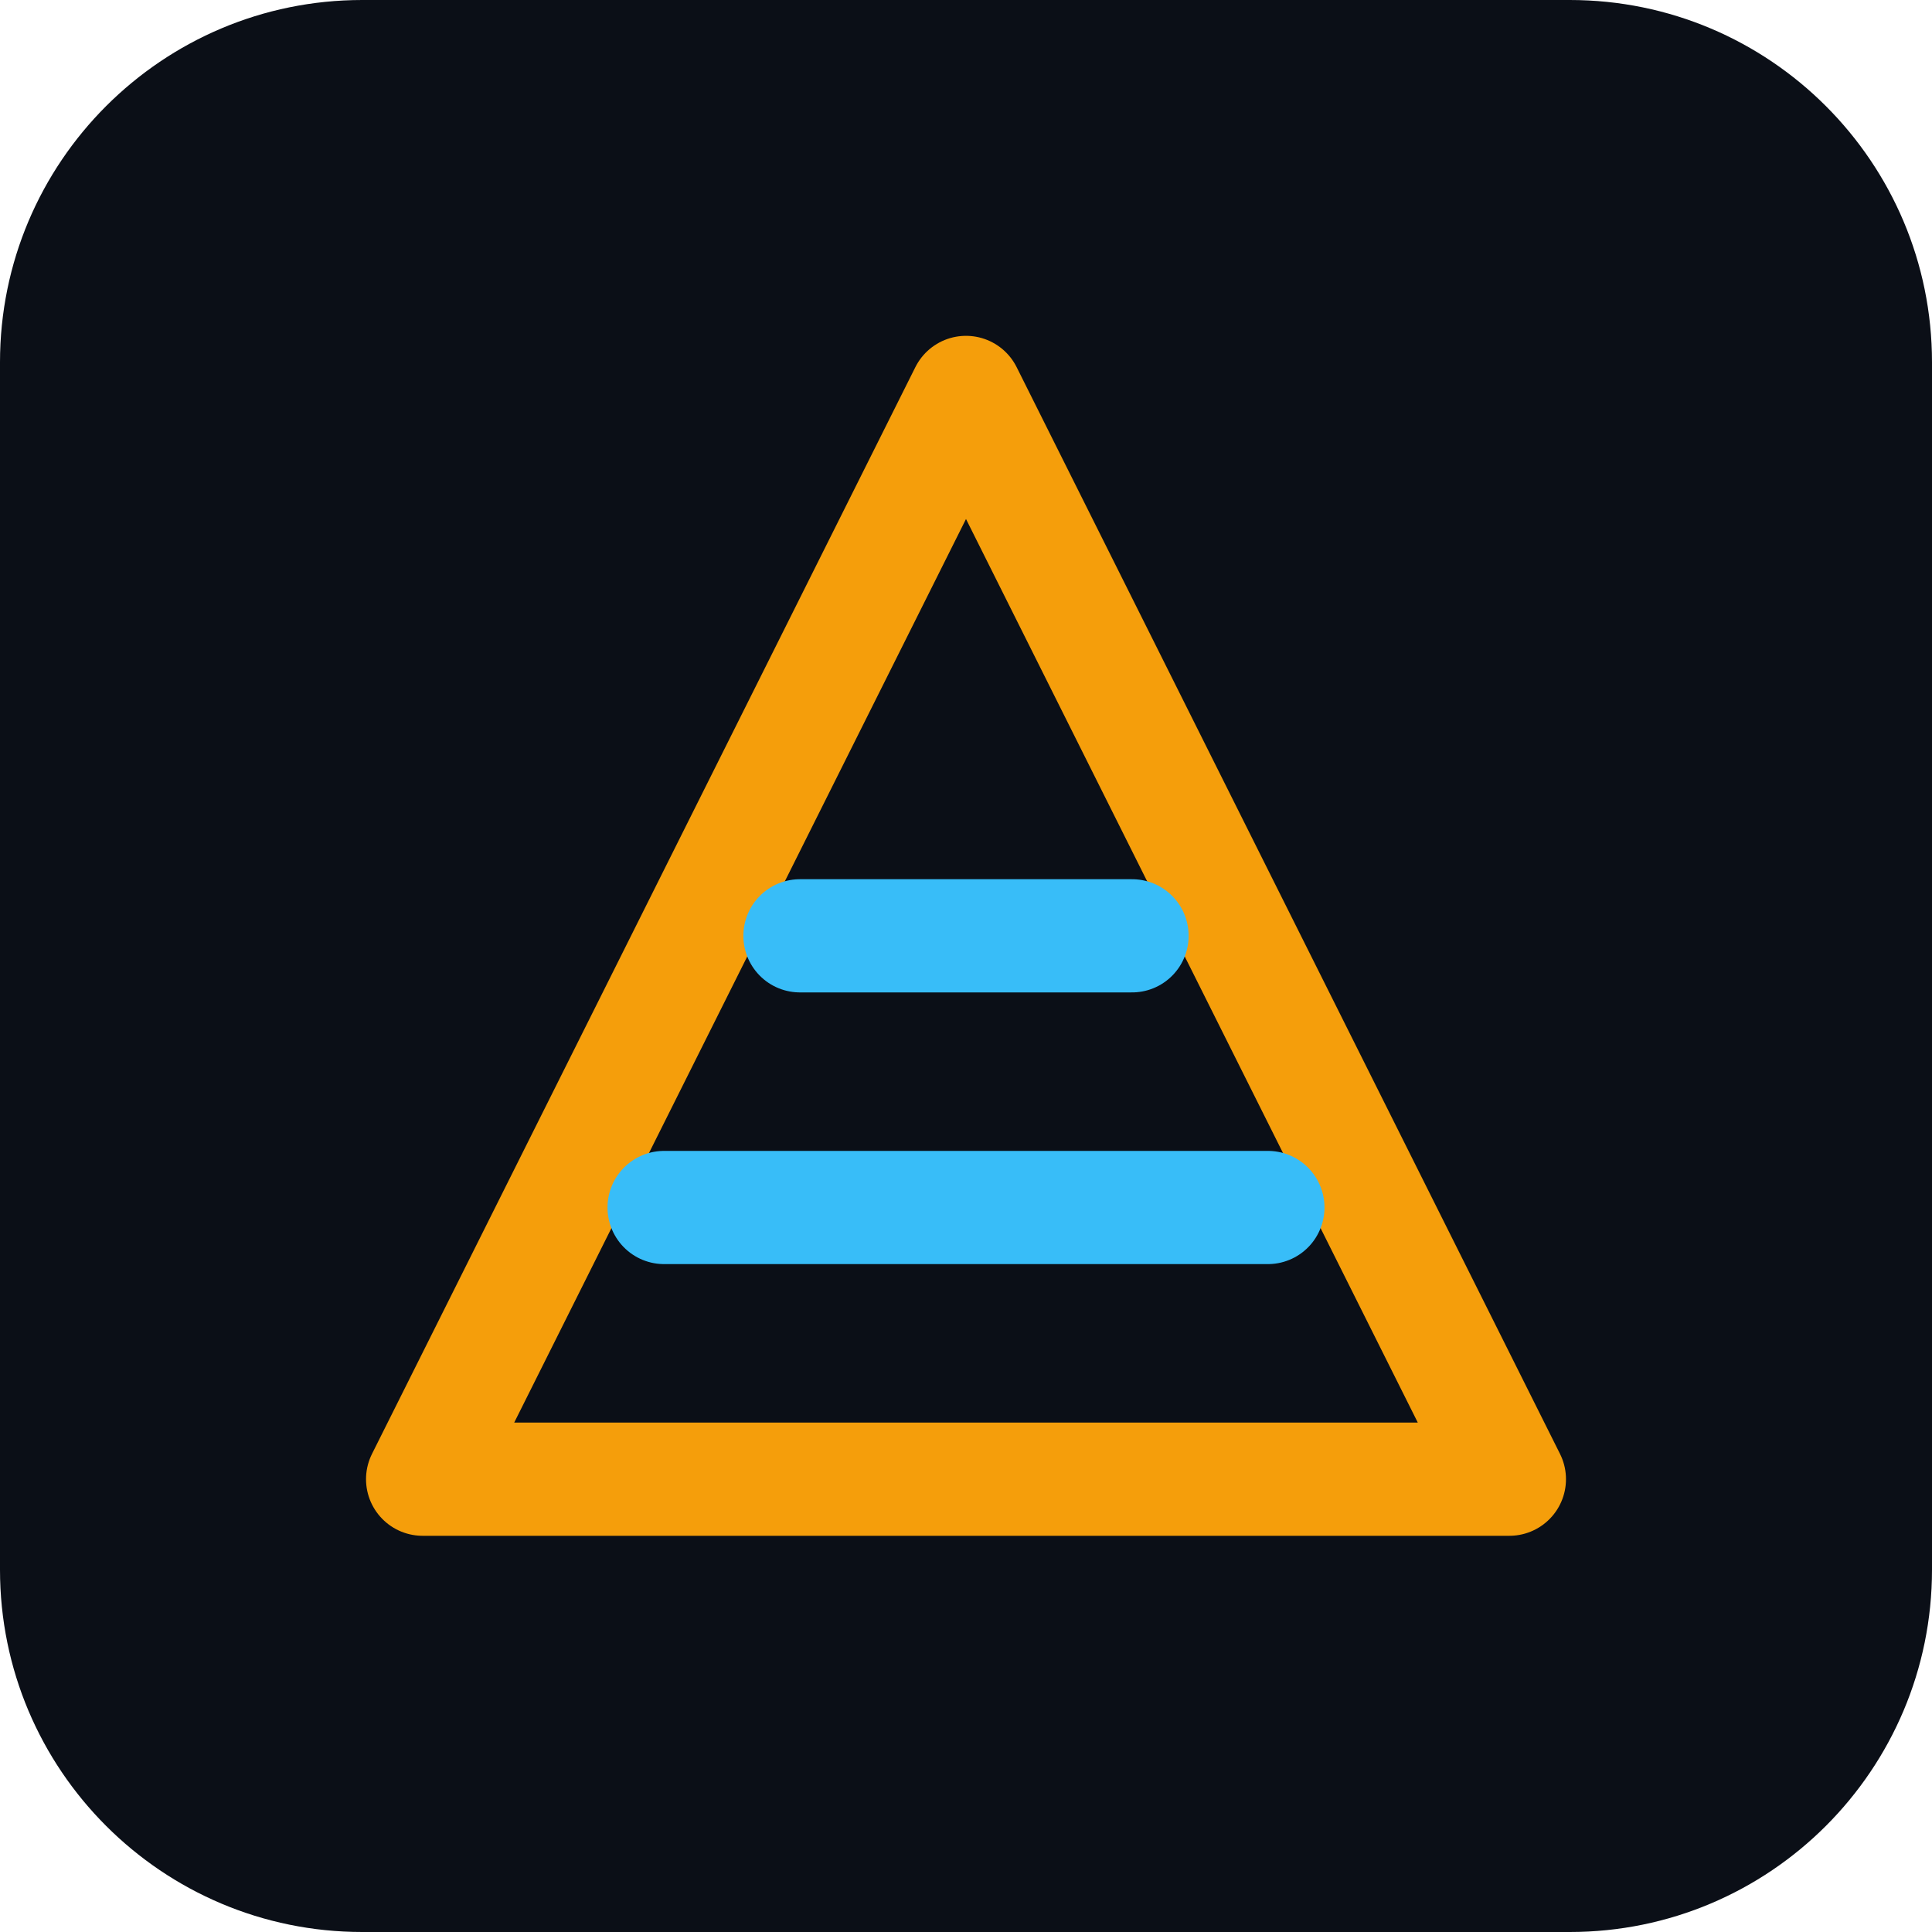
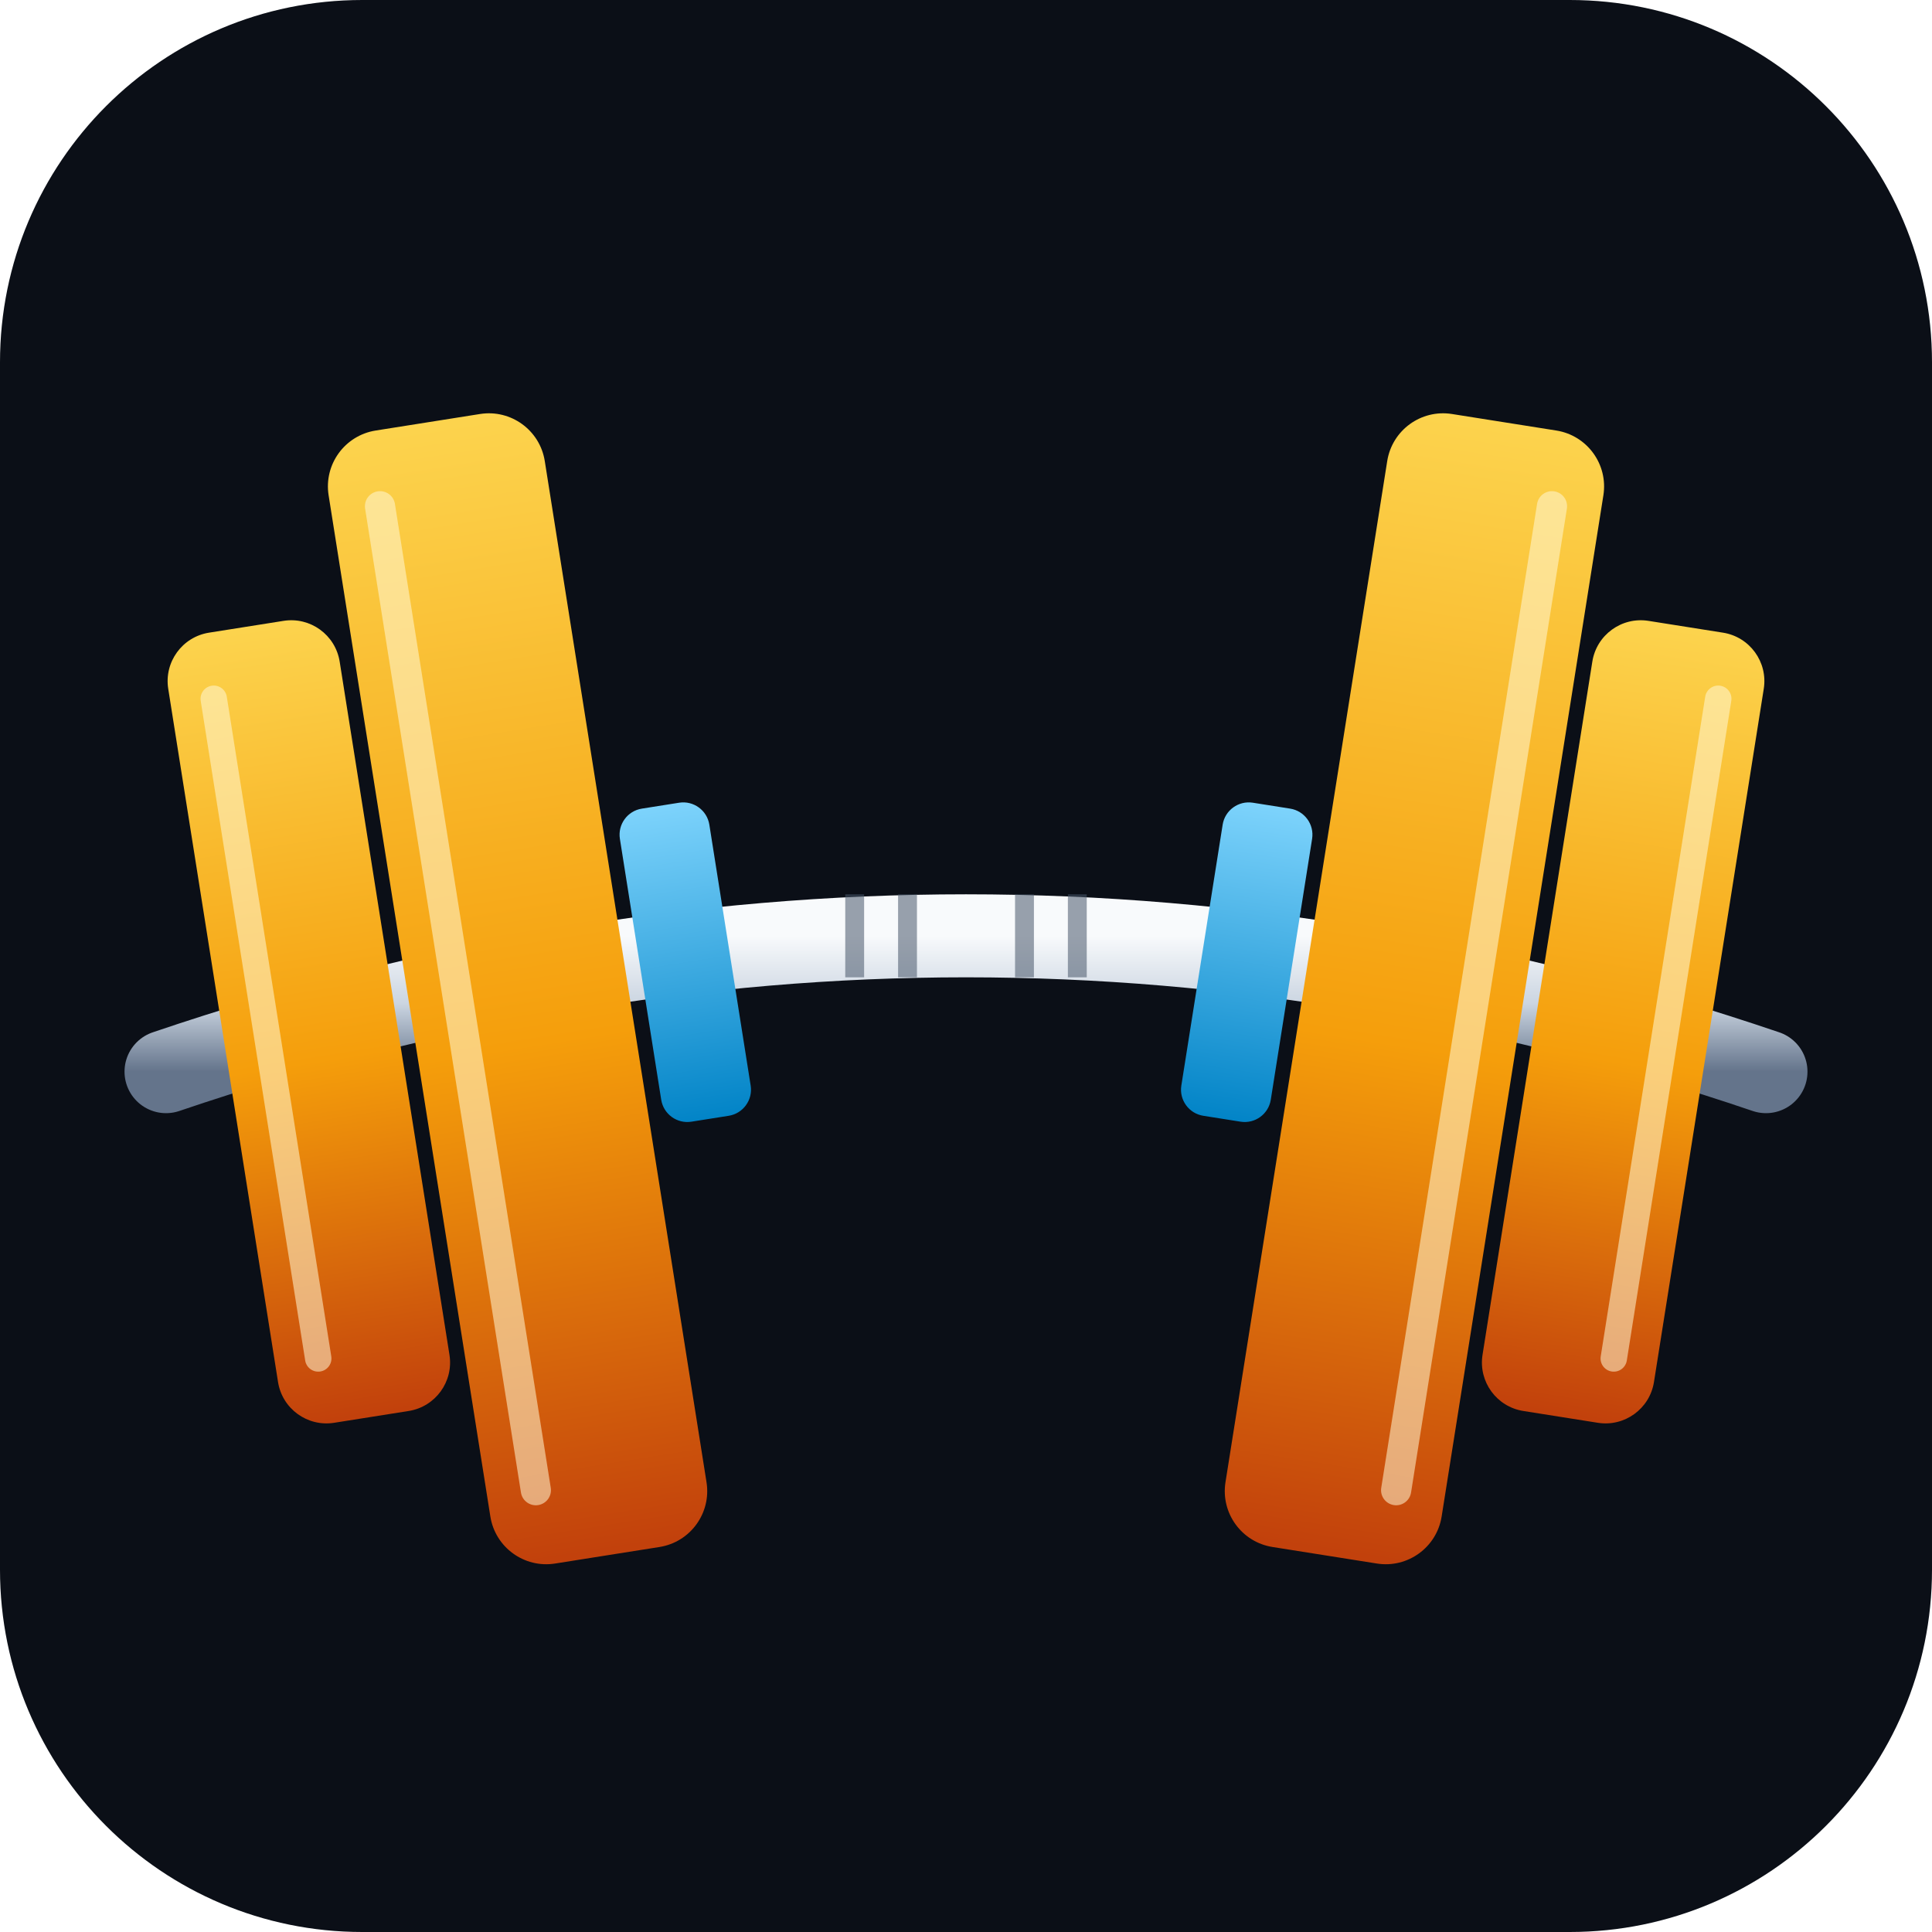
<svg xmlns="http://www.w3.org/2000/svg" width="512" height="512" viewBox="0 0 512 512">
+   <defs>
+     <linearGradient id="plate" x1="0" y1="0" x2="0" y2="1">
+       <stop offset="0" stop-color="#fcd34d" />
+       <stop offset="0.55" stop-color="#f59e0b" />
+       <stop offset="1" stop-color="#c2410c" />
+     </linearGradient>
+     <linearGradient id="steel" x1="0" y1="0" x2="0" y2="1">
+       <stop offset="0" stop-color="#f8fafc" />
+       <stop offset="0.5" stop-color="#cbd5e1" />
+       <stop offset="1" stop-color="#64748b" />
+     </linearGradient>
+     <linearGradient id="collar" x1="0" y1="0" x2="0" y2="1">
+       <stop offset="0" stop-color="#7dd3fc" />
+       <stop offset="1" stop-color="#0284c7" />
+     </linearGradient>
+   </defs>
  <rect width="512" height="512" rx="96" fill="#0b0f17" />
-   <path d="M256 104 L400 392 H112 Z" fill="none" stroke="#f59e0b" stroke-width="30" stroke-linejoin="round" />
-   <path d="M176 320 H336" stroke="#38bdf8" stroke-width="30" stroke-linecap="round" />
-   <path d="M212 248 H300" stroke="#38bdf8" stroke-width="30" stroke-linecap="round" />
+   <path d="M 44 284 Q 256 212 468 284" fill="none" stroke="url(#steel)" stroke-width="22" stroke-linecap="round" />
+   <rect x="224" y="237" width="5" height="22" fill="#475569" opacity="0.55" />
+   <rect x="238" y="237" width="5" height="22" fill="#475569" opacity="0.55" />
+   <rect x="269" y="237" width="5" height="22" fill="#475569" opacity="0.55" />
+   <rect x="283" y="237" width="5" height="22" fill="#475569" opacity="0.55" />
+   <g transform="translate(0 4) rotate(-9 150 256)">
+     <rect x="58" y="150" width="46" height="212" rx="13" fill="url(#plate)" />
+     <rect x="108" y="104" width="58" height="304" rx="15" fill="url(#plate)" />
+     <rect x="66" y="164" width="7" height="184" rx="3.5" fill="#fff7d6" opacity="0.55" />
+     <rect x="117" y="120" width="8" height="272" rx="4" fill="#fff7d6" opacity="0.55" />
+     <rect x="170" y="214" width="24" height="84" rx="7" fill="url(#collar)" />
+   </g>
+   <g transform="translate(0 4) rotate(9 362 256)">
+     <rect x="408" y="150" width="46" height="212" rx="13" fill="url(#plate)" />
+     <rect x="346" y="104" width="58" height="304" rx="15" fill="url(#plate)" />
+     <rect x="439" y="164" width="7" height="184" rx="3.5" fill="#fff7d6" opacity="0.55" />
+     <rect x="387" y="120" width="8" height="272" rx="4" fill="#fff7d6" opacity="0.55" />
+     <rect x="318" y="214" width="24" height="84" rx="7" fill="url(#collar)" />
+   </g>
</svg>
